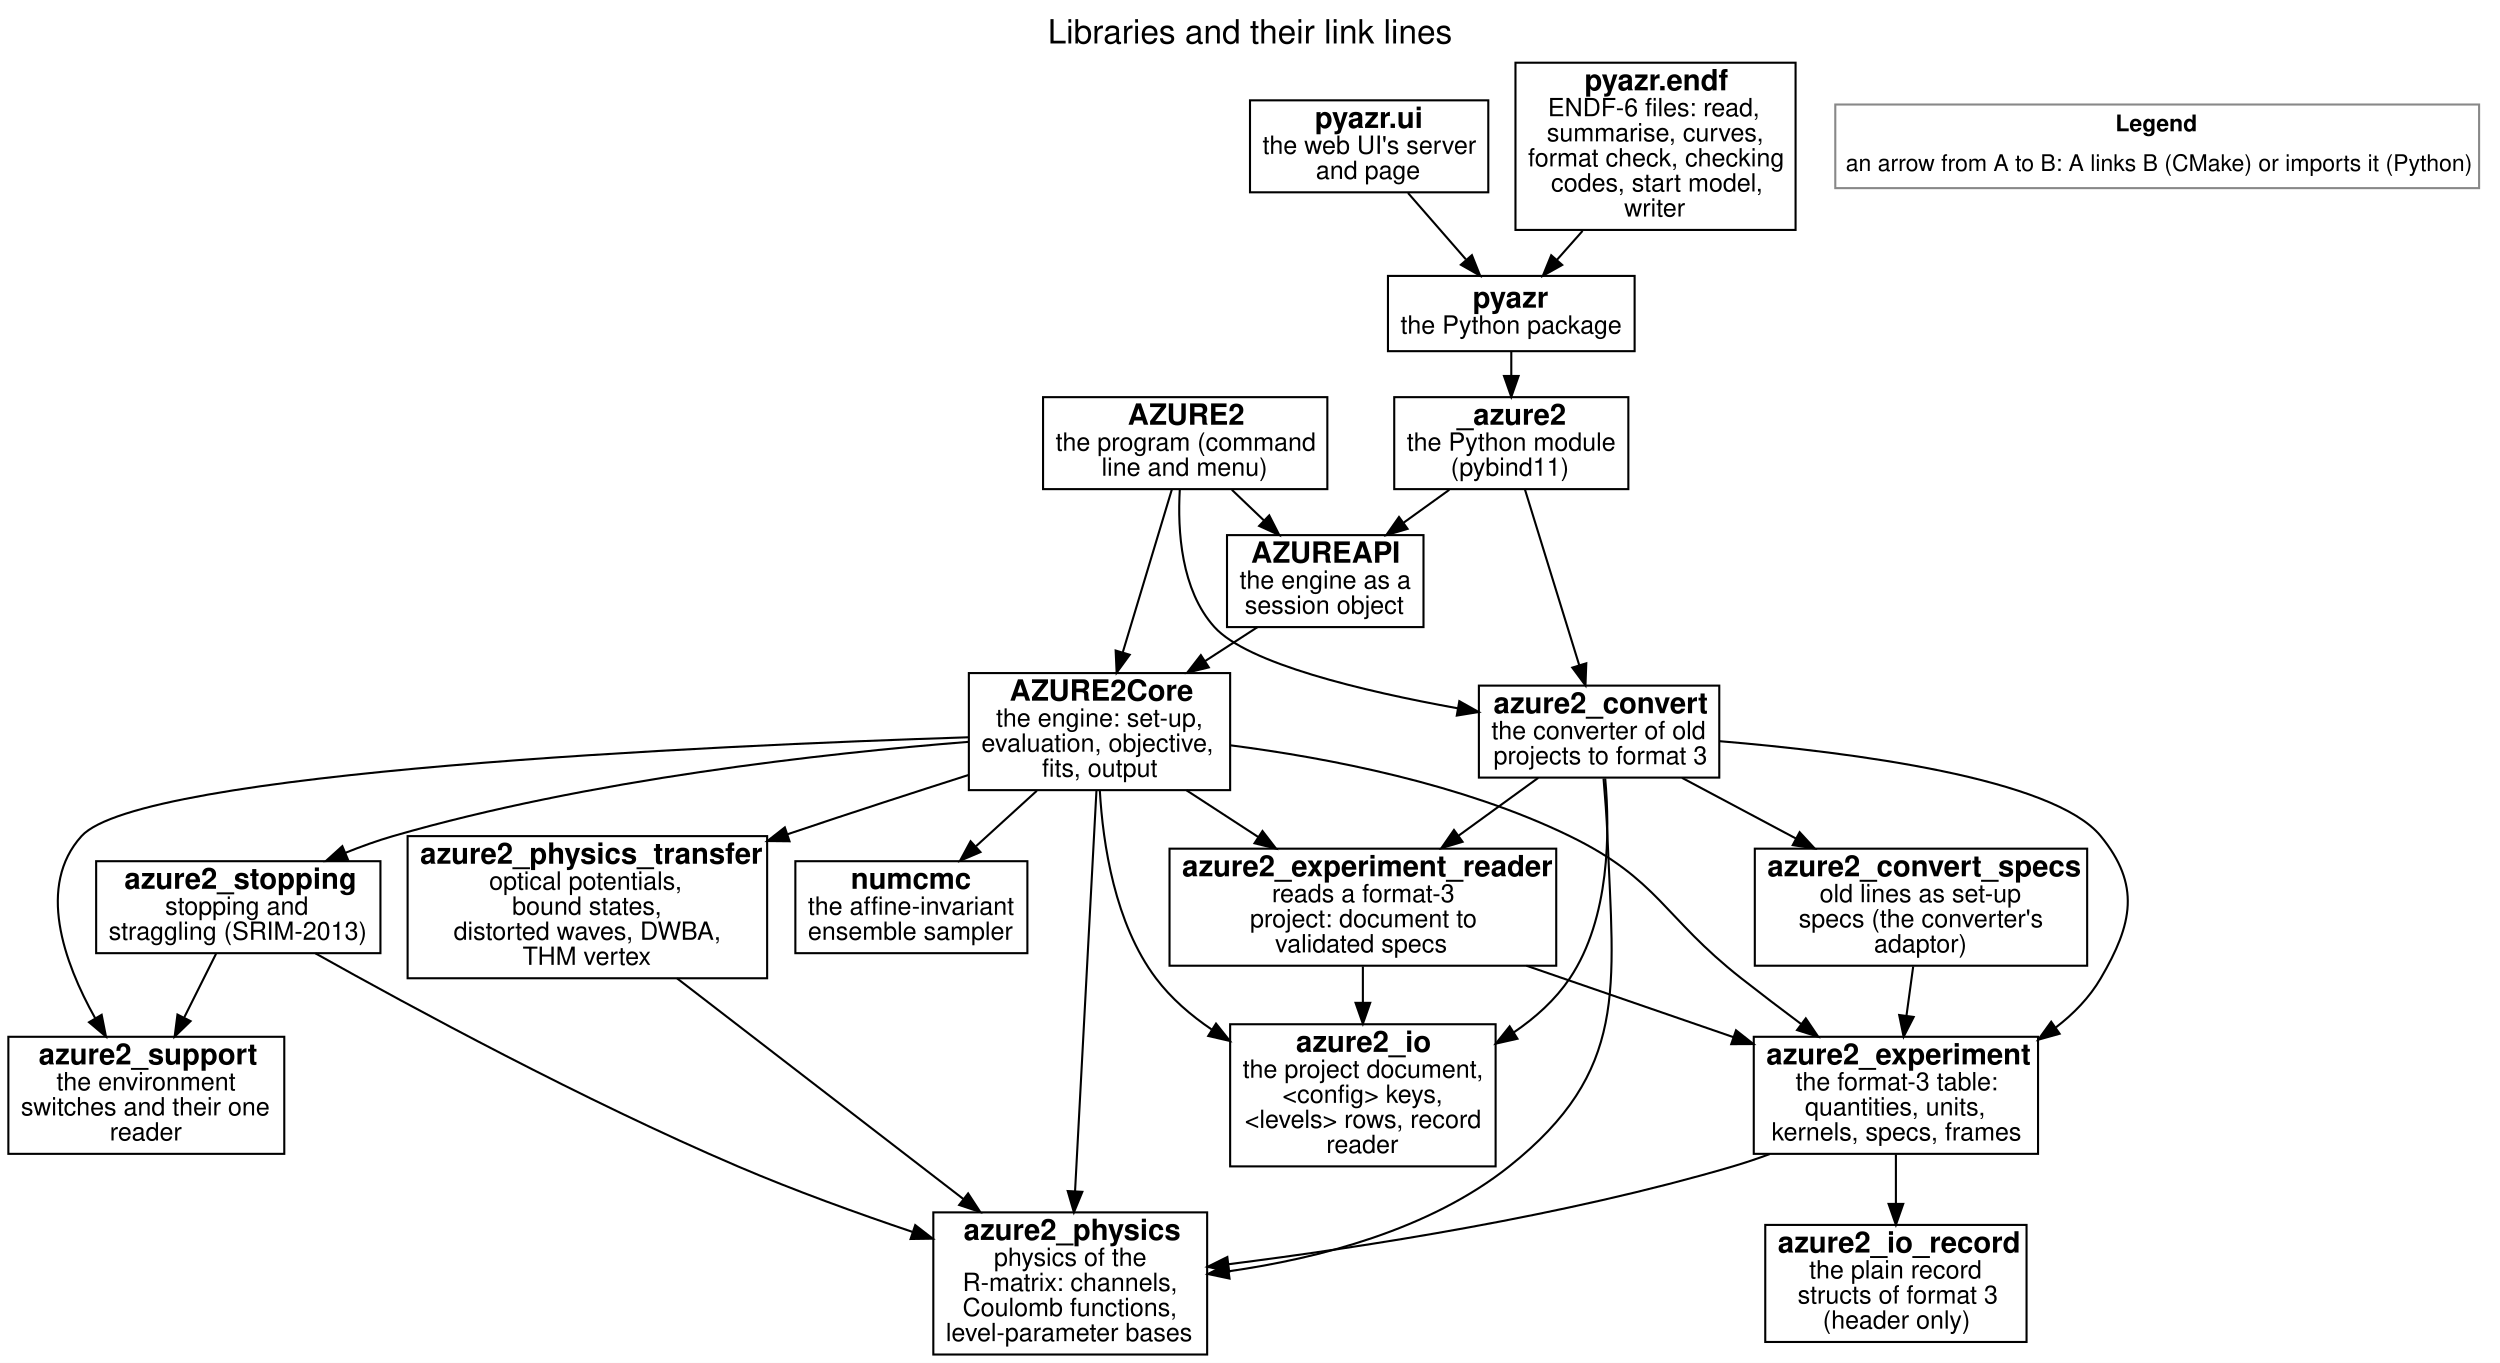
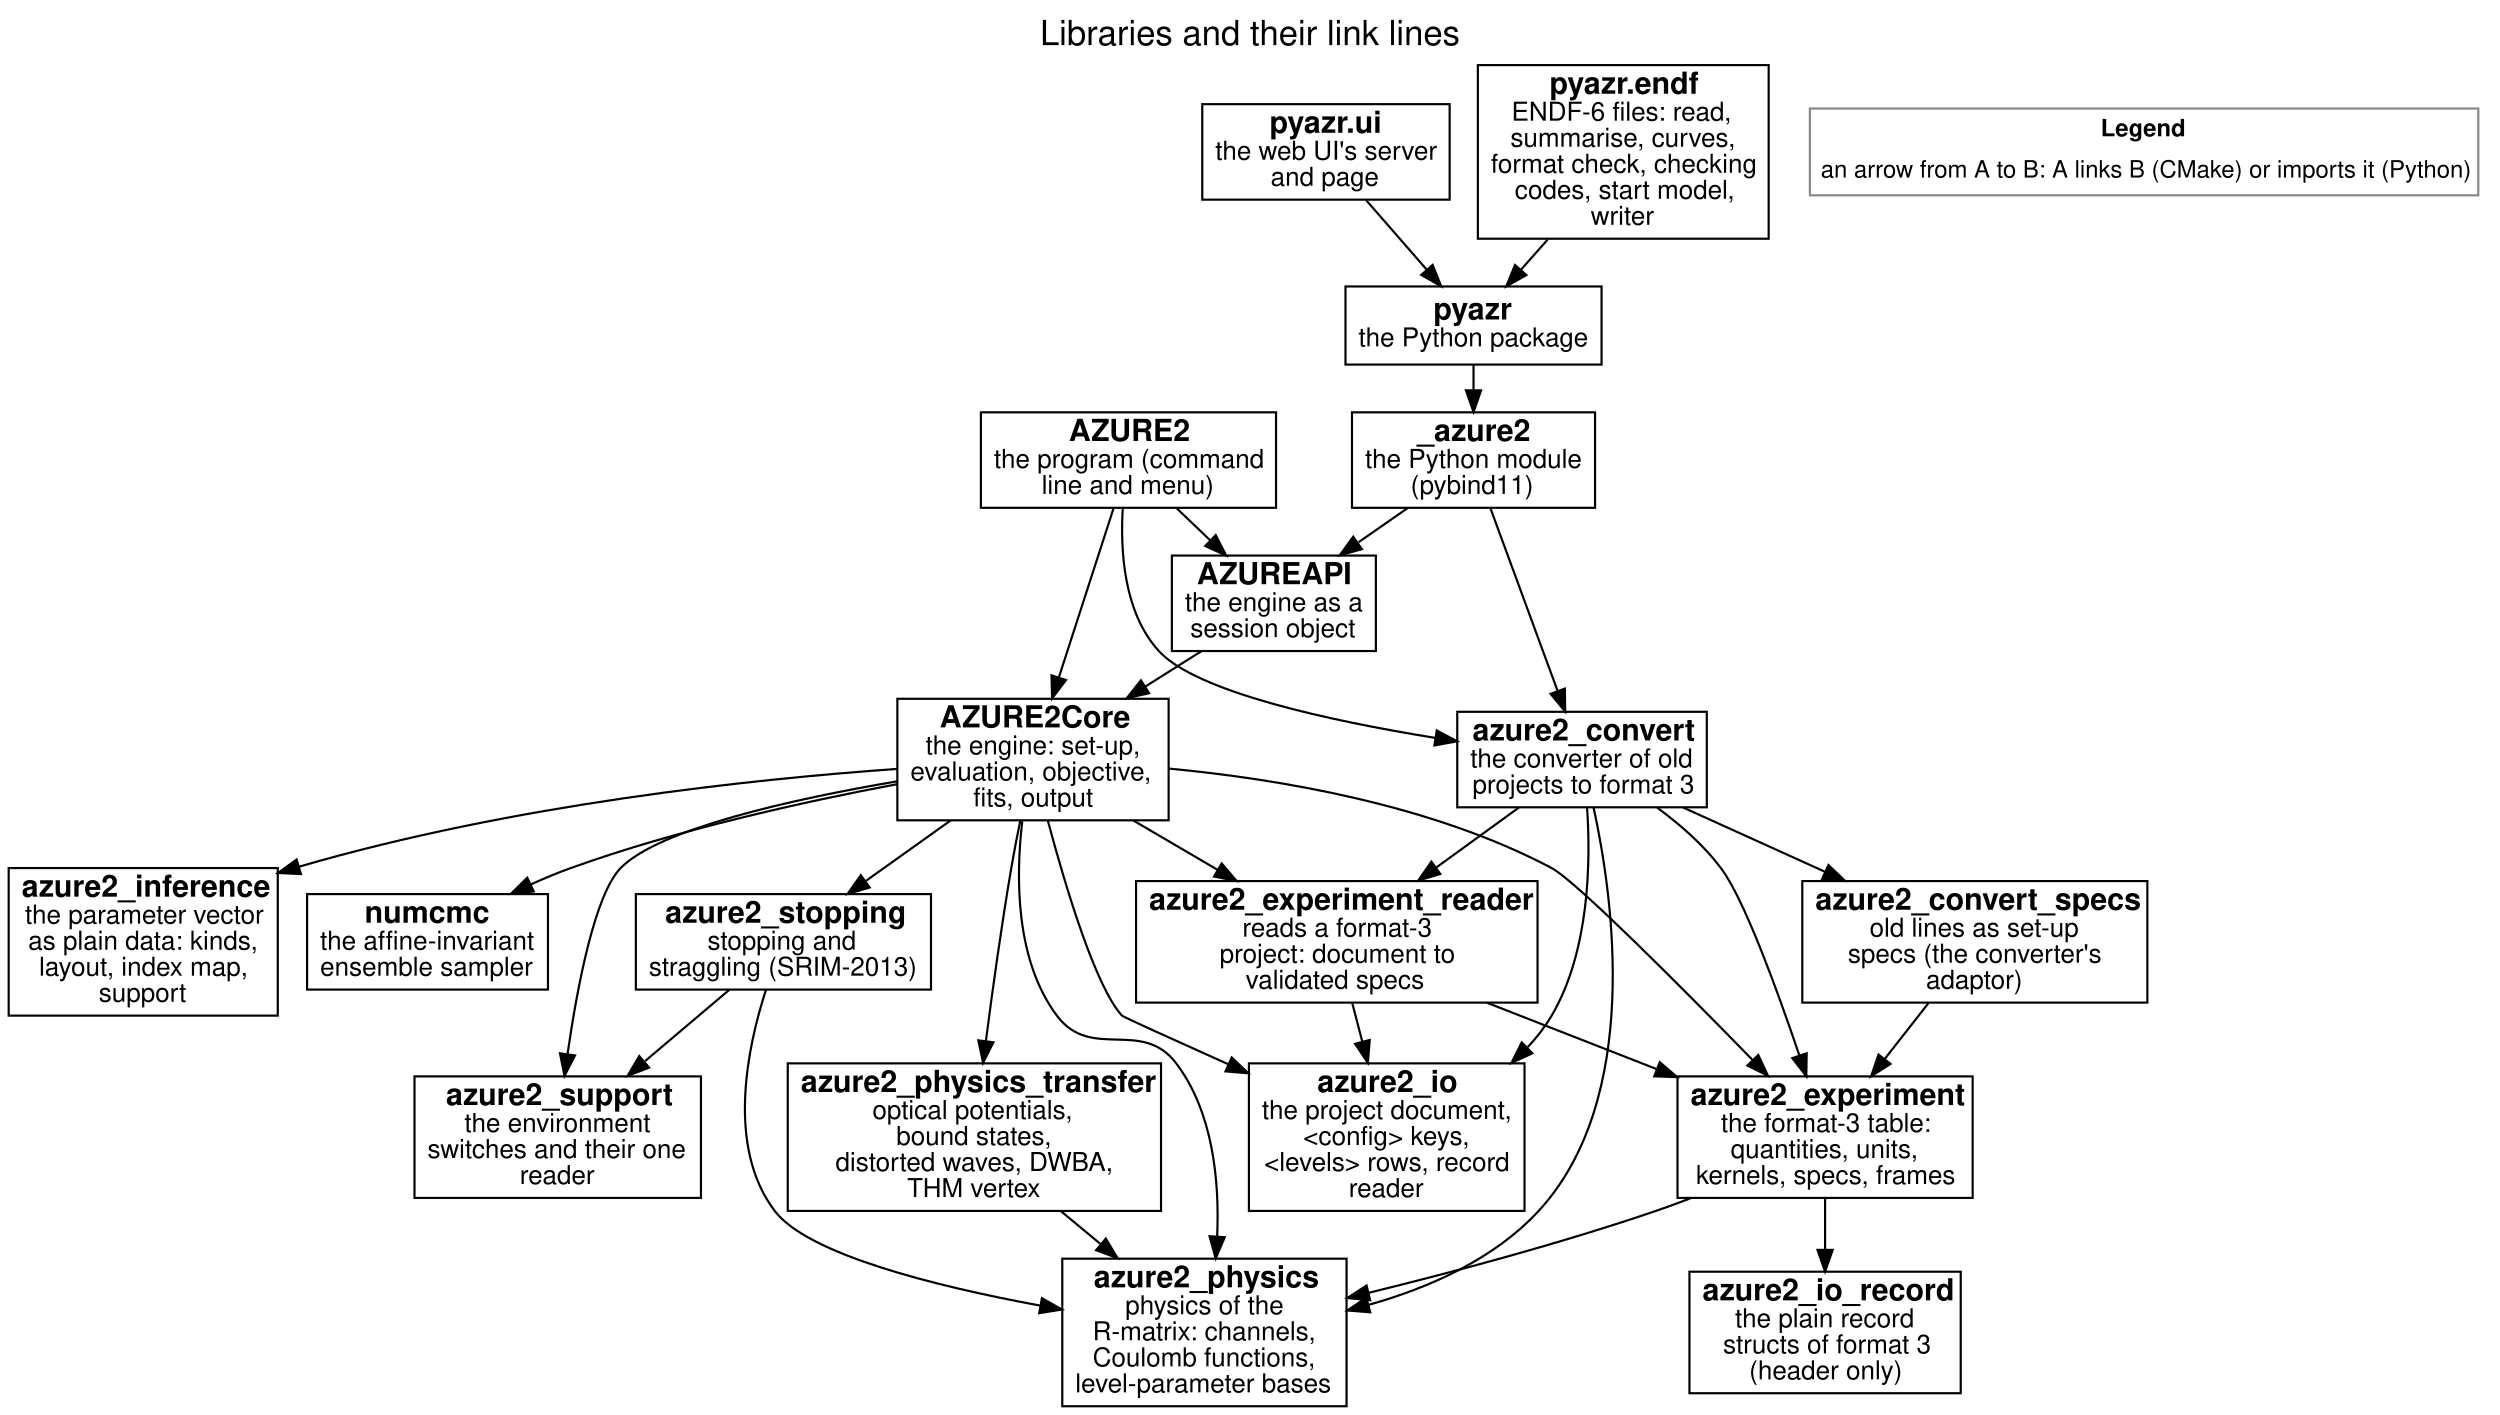
- <svg xmlns="http://www.w3.org/2000/svg" width="1196pt" height="652pt" viewBox="0.00 0.00 1196.00 652.00">
+ <svg xmlns="http://www.w3.org/2000/svg" width="1152pt" height="652pt" viewBox="0.00 0.00 1152.00 652.00">
  <g id="graph0" class="graph" transform="scale(1 1) rotate(0) translate(4 648)">
-     <polygon fill="white" stroke="transparent" points="-4,4 -4,-648 1192,-648 1192,4 -4,4" />
-     <text text-anchor="middle" x="594" y="-627.2" font-family="Helvetica" font-size="16.00">Libraries and their link lines</text>
+     <polygon fill="white" stroke="transparent" points="-4,4 -4,-648 1148,-648 1148,4 -4,4" />
+     <text text-anchor="middle" x="572" y="-627.2" font-family="Helvetica" font-size="16.00">Libraries and their link lines</text>
    <g id="node1" class="node">
-       <polygon fill="white" stroke="black" points="132,-152 0,-152 0,-96 132,-96 132,-152" />
-       <text text-anchor="start" x="14.5" y="-138.8" font-family="Helvetica" font-weight="bold" font-size="14.00">azure2_support</text>
-       <text text-anchor="start" x="23" y="-126.4" font-family="Helvetica" font-size="12.00">the environment</text>
-       <text text-anchor="start" x="6" y="-114.4" font-family="Helvetica" font-size="12.00">switches and their one</text>
-       <text text-anchor="start" x="48.5" y="-102.4" font-family="Helvetica" font-size="12.00">reader</text>
+       <polygon fill="white" stroke="black" points="319,-152 187,-152 187,-96 319,-96 319,-152" />
+       <text text-anchor="start" x="201.5" y="-138.8" font-family="Helvetica" font-weight="bold" font-size="14.00">azure2_support</text>
+       <text text-anchor="start" x="210" y="-126.4" font-family="Helvetica" font-size="12.00">the environment</text>
+       <text text-anchor="start" x="193" y="-114.4" font-family="Helvetica" font-size="12.00">switches and their one</text>
+       <text text-anchor="start" x="235.5" y="-102.4" font-family="Helvetica" font-size="12.00">reader</text>
    </g>
    <g id="node2" class="node">
-       <polygon fill="white" stroke="black" points="573.5,-68 442.5,-68 442.5,0 573.5,0 573.5,-68" />
-       <text text-anchor="start" x="457" y="-54.8" font-family="Helvetica" font-weight="bold" font-size="14.00">azure2_physics</text>
-       <text text-anchor="start" x="471.5" y="-42.4" font-family="Helvetica" font-size="12.00">physics of the</text>
-       <text text-anchor="start" x="456.5" y="-30.4" font-family="Helvetica" font-size="12.00">R-matrix: channels,</text>
-       <text text-anchor="start" x="456.5" y="-18.4" font-family="Helvetica" font-size="12.00">Coulomb functions,</text>
-       <text text-anchor="start" x="448.5" y="-6.4" font-family="Helvetica" font-size="12.00">level-parameter bases</text>
+       <polygon fill="white" stroke="black" points="616.5,-68 485.5,-68 485.5,0 616.5,0 616.5,-68" />
+       <text text-anchor="start" x="500" y="-54.8" font-family="Helvetica" font-weight="bold" font-size="14.00">azure2_physics</text>
+       <text text-anchor="start" x="514.5" y="-42.4" font-family="Helvetica" font-size="12.00">physics of the</text>
+       <text text-anchor="start" x="499.5" y="-30.4" font-family="Helvetica" font-size="12.00">R-matrix: channels,</text>
+       <text text-anchor="start" x="499.5" y="-18.4" font-family="Helvetica" font-size="12.00">Coulomb functions,</text>
+       <text text-anchor="start" x="491.5" y="-6.4" font-family="Helvetica" font-size="12.00">level-parameter bases</text>
    </g>
    <g id="node3" class="node">
-       <polygon fill="white" stroke="black" points="363,-248 191,-248 191,-180 363,-180 363,-248" />
-       <text text-anchor="start" x="197" y="-234.8" font-family="Helvetica" font-weight="bold" font-size="14.00">azure2_physics_transfer</text>
-       <text text-anchor="start" x="230" y="-222.4" font-family="Helvetica" font-size="12.00">optical potentials,</text>
-       <text text-anchor="start" x="241" y="-210.4" font-family="Helvetica" font-size="12.00">bound states,</text>
-       <text text-anchor="start" x="213" y="-198.4" font-family="Helvetica" font-size="12.00">distorted waves, DWBA,</text>
-       <text text-anchor="start" x="246" y="-186.4" font-family="Helvetica" font-size="12.00">THM vertex</text>
+       <polygon fill="white" stroke="black" points="531,-158 359,-158 359,-90 531,-90 531,-158" />
+       <text text-anchor="start" x="365" y="-144.8" font-family="Helvetica" font-weight="bold" font-size="14.00">azure2_physics_transfer</text>
+       <text text-anchor="start" x="398" y="-132.4" font-family="Helvetica" font-size="12.00">optical potentials,</text>
+       <text text-anchor="start" x="409" y="-120.4" font-family="Helvetica" font-size="12.00">bound states,</text>
+       <text text-anchor="start" x="381" y="-108.4" font-family="Helvetica" font-size="12.00">distorted waves, DWBA,</text>
+       <text text-anchor="start" x="414" y="-96.4" font-family="Helvetica" font-size="12.00">THM vertex</text>
    </g>
    <g id="edge1" class="edge">
-       <path fill="none" stroke="black" d="M319.91,-179.94C358.68,-150.06 415.82,-106.03 456.93,-74.35" />
-       <polygon fill="black" stroke="black" points="459.15,-77.06 464.93,-68.19 454.87,-71.52 459.15,-77.06" />
+       <path fill="none" stroke="black" d="M484.77,-89.98C490.8,-84.98 497.08,-79.77 503.26,-74.64" />
+       <polygon fill="black" stroke="black" points="505.55,-77.28 511.01,-68.2 501.08,-71.9 505.55,-77.28" />
    </g>
    <g id="node4" class="node">
-       <polygon fill="white" stroke="black" points="711.5,-158 584.5,-158 584.5,-90 711.5,-90 711.5,-158" />
-       <text text-anchor="start" x="616" y="-144.8" font-family="Helvetica" font-weight="bold" font-size="14.00">azure2_io</text>
-       <text text-anchor="start" x="590.5" y="-132.4" font-family="Helvetica" font-size="12.00">the project document,</text>
-       <text text-anchor="start" x="609.5" y="-120.4" font-family="Helvetica" font-size="12.00">&lt;config&gt; keys,</text>
-       <text text-anchor="start" x="591.5" y="-108.4" font-family="Helvetica" font-size="12.00">&lt;levels&gt; rows, record</text>
-       <text text-anchor="start" x="630.5" y="-96.4" font-family="Helvetica" font-size="12.00">reader</text>
+       <polygon fill="white" stroke="black" points="698.5,-158 571.5,-158 571.5,-90 698.5,-90 698.5,-158" />
+       <text text-anchor="start" x="603" y="-144.8" font-family="Helvetica" font-weight="bold" font-size="14.00">azure2_io</text>
+       <text text-anchor="start" x="577.5" y="-132.4" font-family="Helvetica" font-size="12.00">the project document,</text>
+       <text text-anchor="start" x="596.5" y="-120.4" font-family="Helvetica" font-size="12.00">&lt;config&gt; keys,</text>
+       <text text-anchor="start" x="578.5" y="-108.4" font-family="Helvetica" font-size="12.00">&lt;levels&gt; rows, record</text>
+       <text text-anchor="start" x="617.5" y="-96.4" font-family="Helvetica" font-size="12.00">reader</text>
    </g>
    <g id="node5" class="node">
-       <polygon fill="white" stroke="black" points="965.5,-62 840.5,-62 840.5,-6 965.5,-6 965.5,-62" />
-       <text text-anchor="start" x="846.5" y="-48.8" font-family="Helvetica" font-weight="bold" font-size="14.00">azure2_io_record</text>
-       <text text-anchor="start" x="861.5" y="-36.4" font-family="Helvetica" font-size="12.00">the plain record</text>
-       <text text-anchor="start" x="856" y="-24.4" font-family="Helvetica" font-size="12.00">structs of format 3</text>
-       <text text-anchor="start" x="868" y="-12.4" font-family="Helvetica" font-size="12.00">(header only)</text>
+       <polygon fill="white" stroke="black" points="899.5,-62 774.5,-62 774.5,-6 899.5,-6 899.5,-62" />
+       <text text-anchor="start" x="780.5" y="-48.8" font-family="Helvetica" font-weight="bold" font-size="14.00">azure2_io_record</text>
+       <text text-anchor="start" x="795.5" y="-36.4" font-family="Helvetica" font-size="12.00">the plain record</text>
+       <text text-anchor="start" x="790" y="-24.4" font-family="Helvetica" font-size="12.00">structs of format 3</text>
+       <text text-anchor="start" x="802" y="-12.4" font-family="Helvetica" font-size="12.00">(header only)</text>
    </g>
    <g id="node6" class="node">
-       <polygon fill="white" stroke="black" points="178,-236 42,-236 42,-192 178,-192 178,-236" />
-       <text text-anchor="start" x="55.5" y="-222.8" font-family="Helvetica" font-weight="bold" font-size="14.00">azure2_stopping</text>
-       <text text-anchor="start" x="75" y="-210.4" font-family="Helvetica" font-size="12.00">stopping and</text>
-       <text text-anchor="start" x="48" y="-198.4" font-family="Helvetica" font-size="12.00">straggling (SRIM-2013)</text>
+       <polygon fill="white" stroke="black" points="425,-236 289,-236 289,-192 425,-192 425,-236" />
+       <text text-anchor="start" x="302.5" y="-222.8" font-family="Helvetica" font-weight="bold" font-size="14.00">azure2_stopping</text>
+       <text text-anchor="start" x="322" y="-210.4" font-family="Helvetica" font-size="12.00">stopping and</text>
+       <text text-anchor="start" x="295" y="-198.4" font-family="Helvetica" font-size="12.00">straggling (SRIM-2013)</text>
    </g>
    <g id="edge3" class="edge">
-       <path fill="none" stroke="black" d="M99.35,-191.7C94.79,-182.58 89.34,-171.68 84.18,-161.36" />
-       <polygon fill="black" stroke="black" points="87.16,-159.49 79.55,-152.11 80.9,-162.62 87.16,-159.49" />
+       <path fill="none" stroke="black" d="M332.09,-191.92C320.44,-182.07 306.29,-170.09 293.18,-159" />
+       <polygon fill="black" stroke="black" points="295.09,-156.03 285.19,-152.24 290.57,-161.37 295.09,-156.03" />
    </g>
    <g id="edge2" class="edge">
-       <path fill="none" stroke="black" d="M146.88,-191.93C193.16,-165.98 275.42,-121.47 349,-90 375.79,-78.54 405.84,-67.66 432.55,-58.65" />
-       <polygon fill="black" stroke="black" points="433.85,-61.91 442.22,-55.42 431.63,-55.27 433.85,-61.91" />
+       <path fill="none" stroke="black" d="M348.96,-191.88C340.32,-165.25 330.63,-119.43 353,-90 368.12,-70.1 425.99,-55.51 475.29,-46.38" />
+       <polygon fill="black" stroke="black" points="476.12,-49.79 485.34,-44.57 474.88,-42.9 476.12,-49.79" />
    </g>
    <g id="node7" class="node">
-       <polygon fill="white" stroke="black" points="971,-152 835,-152 835,-96 971,-96 971,-152" />
-       <text text-anchor="start" x="841" y="-138.8" font-family="Helvetica" font-weight="bold" font-size="14.00">azure2_experiment</text>
-       <text text-anchor="start" x="855" y="-126.4" font-family="Helvetica" font-size="12.00">the format-3 table:</text>
-       <text text-anchor="start" x="859.5" y="-114.4" font-family="Helvetica" font-size="12.00">quantities, units,</text>
-       <text text-anchor="start" x="843.5" y="-102.4" font-family="Helvetica" font-size="12.00">kernels, specs, frames</text>
+       <polygon fill="white" stroke="black" points="905,-152 769,-152 769,-96 905,-96 905,-152" />
+       <text text-anchor="start" x="775" y="-138.8" font-family="Helvetica" font-weight="bold" font-size="14.00">azure2_experiment</text>
+       <text text-anchor="start" x="789" y="-126.4" font-family="Helvetica" font-size="12.00">the format-3 table:</text>
+       <text text-anchor="start" x="793.5" y="-114.4" font-family="Helvetica" font-size="12.00">quantities, units,</text>
+       <text text-anchor="start" x="777.5" y="-102.4" font-family="Helvetica" font-size="12.00">kernels, specs, frames</text>
    </g>
    <g id="edge4" class="edge">
-       <path fill="none" stroke="black" d="M842.6,-95.87C836.72,-93.7 830.78,-91.7 825,-90 744.25,-66.25 648.73,-51.41 583.8,-43.21" />
-       <polygon fill="black" stroke="black" points="584.01,-39.71 573.65,-41.95 583.15,-46.65 584.01,-39.71" />
+       <path fill="none" stroke="black" d="M775.15,-95.9C769.72,-93.81 764.29,-91.81 759,-90 715.83,-75.24 666.5,-62.05 626.72,-52.28" />
+       <polygon fill="black" stroke="black" points="627.36,-48.84 616.82,-49.87 625.71,-55.64 627.36,-48.84" />
    </g>
    <g id="edge5" class="edge">
-       <path fill="none" stroke="black" d="M903,-95.64C903,-88.2 903,-80.02 903,-72.14" />
-       <polygon fill="black" stroke="black" points="906.5,-72.04 903,-62.04 899.5,-72.04 906.5,-72.04" />
+       <path fill="none" stroke="black" d="M837,-95.64C837,-88.2 837,-80.02 837,-72.14" />
+       <polygon fill="black" stroke="black" points="840.5,-72.04 837,-62.04 833.5,-72.04 840.5,-72.04" />
    </g>
    <g id="node8" class="node">
-       <polygon fill="white" stroke="black" points="740.5,-242 555.5,-242 555.5,-186 740.5,-186 740.5,-242" />
-       <text text-anchor="start" x="561.5" y="-228.8" font-family="Helvetica" font-weight="bold" font-size="14.00">azure2_experiment_reader</text>
-       <text text-anchor="start" x="604.5" y="-216.4" font-family="Helvetica" font-size="12.00">reads a format-3</text>
-       <text text-anchor="start" x="594" y="-204.4" font-family="Helvetica" font-size="12.00">project: document to</text>
-       <text text-anchor="start" x="606" y="-192.4" font-family="Helvetica" font-size="12.00">validated specs</text>
+       <polygon fill="white" stroke="black" points="704.5,-242 519.5,-242 519.5,-186 704.5,-186 704.5,-242" />
+       <text text-anchor="start" x="525.5" y="-228.8" font-family="Helvetica" font-weight="bold" font-size="14.00">azure2_experiment_reader</text>
+       <text text-anchor="start" x="568.5" y="-216.4" font-family="Helvetica" font-size="12.00">reads a format-3</text>
+       <text text-anchor="start" x="558" y="-204.4" font-family="Helvetica" font-size="12.00">project: document to</text>
+       <text text-anchor="start" x="570" y="-192.4" font-family="Helvetica" font-size="12.00">validated specs</text>
    </g>
    <g id="edge7" class="edge">
-       <path fill="none" stroke="black" d="M648,-185.64C648,-180.21 648,-174.4 648,-168.59" />
-       <polygon fill="black" stroke="black" points="651.5,-168.23 648,-158.23 644.5,-168.23 651.5,-168.23" />
+       <path fill="none" stroke="black" d="M619.15,-185.64C620.6,-180.08 622.17,-174.1 623.72,-168.15" />
+       <polygon fill="black" stroke="black" points="627.17,-168.79 626.32,-158.23 620.4,-167.02 627.17,-168.79" />
    </g>
    <g id="edge6" class="edge">
-       <path fill="none" stroke="black" d="M726.24,-186C757.69,-175.15 793.85,-162.67 825.25,-151.83" />
-       <polygon fill="black" stroke="black" points="826.52,-155.1 834.83,-148.53 824.23,-148.48 826.52,-155.1" />
+       <path fill="none" stroke="black" d="M681.04,-186C705.78,-176.32 733.83,-165.35 759.26,-155.4" />
+       <polygon fill="black" stroke="black" points="760.83,-158.55 768.87,-151.65 758.28,-152.03 760.83,-158.55" />
    </g>
    <g id="node9" class="node">
-       <polygon fill="white" stroke="black" points="994.5,-242 835.5,-242 835.5,-186 994.5,-186 994.5,-242" />
-       <text text-anchor="start" x="841.5" y="-228.8" font-family="Helvetica" font-weight="bold" font-size="14.00">azure2_convert_specs</text>
-       <text text-anchor="start" x="866.5" y="-216.4" font-family="Helvetica" font-size="12.00">old lines as set-up</text>
-       <text text-anchor="start" x="856.5" y="-204.4" font-family="Helvetica" font-size="12.00">specs (the converter's</text>
-       <text text-anchor="start" x="892.5" y="-192.4" font-family="Helvetica" font-size="12.00">adaptor)</text>
+       <polygon fill="white" stroke="black" points="124,-248 0,-248 0,-180 124,-180 124,-248" />
+       <text text-anchor="start" x="6" y="-234.8" font-family="Helvetica" font-weight="bold" font-size="14.00">azure2_inference</text>
+       <text text-anchor="start" x="7.5" y="-222.4" font-family="Helvetica" font-size="12.00">the parameter vector</text>
+       <text text-anchor="start" x="9" y="-210.4" font-family="Helvetica" font-size="12.00">as plain data: kinds,</text>
+       <text text-anchor="start" x="14" y="-198.4" font-family="Helvetica" font-size="12.00">layout, index map,</text>
+       <text text-anchor="start" x="41.5" y="-186.4" font-family="Helvetica" font-size="12.00">support</text>
+     </g>
+     <g id="node10" class="node">
+       <polygon fill="white" stroke="black" points="985.5,-242 826.5,-242 826.5,-186 985.5,-186 985.5,-242" />
+       <text text-anchor="start" x="832.5" y="-228.8" font-family="Helvetica" font-weight="bold" font-size="14.00">azure2_convert_specs</text>
+       <text text-anchor="start" x="857.5" y="-216.4" font-family="Helvetica" font-size="12.00">old lines as set-up</text>
+       <text text-anchor="start" x="847.5" y="-204.4" font-family="Helvetica" font-size="12.00">specs (the converter's</text>
+       <text text-anchor="start" x="883.5" y="-192.4" font-family="Helvetica" font-size="12.00">adaptor)</text>
    </g>
    <g id="edge8" class="edge">
-       <path fill="none" stroke="black" d="M911.27,-185.64C910.25,-178.2 909.14,-170.02 908.06,-162.14" />
-       <polygon fill="black" stroke="black" points="911.51,-161.48 906.69,-152.04 904.57,-162.42 911.51,-161.48" />
-     </g>
-     <g id="node10" class="node">
-       <polygon fill="white" stroke="black" points="818.5,-320 703.5,-320 703.5,-276 818.5,-276 818.5,-320" />
-       <text text-anchor="start" x="710.5" y="-306.8" font-family="Helvetica" font-weight="bold" font-size="14.00">azure2_convert</text>
-       <text text-anchor="start" x="709.5" y="-294.4" font-family="Helvetica" font-size="12.00">the converter of old</text>
-       <text text-anchor="start" x="710.5" y="-282.4" font-family="Helvetica" font-size="12.00">projects to format 3</text>
+       <path fill="none" stroke="black" d="M884.55,-185.64C878.19,-177.53 871.14,-168.54 864.46,-160.02" />
+       <polygon fill="black" stroke="black" points="867.13,-157.75 858.2,-152.04 861.62,-162.07 867.13,-157.75" />
+     </g>
+     <g id="node11" class="node">
+       <polygon fill="white" stroke="black" points="782.5,-320 667.5,-320 667.5,-276 782.5,-276 782.5,-320" />
+       <text text-anchor="start" x="674.5" y="-306.8" font-family="Helvetica" font-weight="bold" font-size="14.00">azure2_convert</text>
+       <text text-anchor="start" x="673.5" y="-294.4" font-family="Helvetica" font-size="12.00">the converter of old</text>
+       <text text-anchor="start" x="674.5" y="-282.4" font-family="Helvetica" font-size="12.00">projects to format 3</text>
    </g>
    <g id="edge12" class="edge">
-       <path fill="none" stroke="black" d="M763.13,-275.56C763.88,-266.99 764.63,-257.04 765,-248 767.98,-174.8 775.3,-135.66 718,-90 679.99,-59.71 626.99,-45.98 583.74,-39.81" />
-       <polygon fill="black" stroke="black" points="584.2,-36.34 573.83,-38.51 583.28,-43.28 584.2,-36.34" />
+       <path fill="none" stroke="black" d="M730.33,-275.84C739.4,-234.31 752.57,-141.66 705,-90 684.62,-67.86 654.71,-54.63 626.66,-46.72" />
+       <polygon fill="black" stroke="black" points="627.4,-43.29 616.83,-44.14 625.62,-50.06 627.4,-43.29" />
    </g>
    <g id="edge9" class="edge">
-       <path fill="none" stroke="black" d="M763.93,-275.59C766.2,-250.5 766.28,-208.7 747,-180 740.08,-169.7 730.55,-161.13 720.13,-154.07" />
-       <polygon fill="black" stroke="black" points="721.94,-151.07 711.6,-148.73 718.22,-157 721.94,-151.07" />
+       <path fill="none" stroke="black" d="M727.32,-275.97C729.02,-251.24 728.53,-209.8 711,-180 707.93,-174.78 704.15,-169.92 699.93,-165.42" />
+       <polygon fill="black" stroke="black" points="702.09,-162.64 692.47,-158.2 697.22,-167.67 702.09,-162.64" />
    </g>
    <g id="edge10" class="edge">
-       <path fill="none" stroke="black" d="M818.57,-293.42C882.11,-288.13 978.41,-275.67 1001,-248 1020.11,-224.59 1016.27,-206.08 1001,-180 995.62,-170.81 988.08,-163.04 979.55,-156.51" />
-       <polygon fill="black" stroke="black" points="981.31,-153.46 971.1,-150.61 977.3,-159.2 981.31,-153.46" />
+       <path fill="none" stroke="black" d="M759.62,-275.84C770.14,-268.11 781.01,-258.63 789,-248 799.57,-233.95 814.7,-192.57 825.14,-161.66" />
+       <polygon fill="black" stroke="black" points="828.51,-162.64 828.35,-152.04 821.87,-160.42 828.51,-162.64" />
    </g>
    <g id="edge11" class="edge">
-       <path fill="none" stroke="black" d="M731.9,-275.88C720.31,-267.47 706.7,-257.59 693.85,-248.27" />
-       <polygon fill="black" stroke="black" points="695.69,-245.28 685.54,-242.24 691.58,-250.95 695.69,-245.28" />
+       <path fill="none" stroke="black" d="M695.9,-275.88C684.31,-267.47 670.7,-257.59 657.85,-248.27" />
+       <polygon fill="black" stroke="black" points="659.69,-245.28 649.54,-242.24 655.58,-250.95 659.69,-245.28" />
    </g>
    <g id="edge13" class="edge">
-       <path fill="none" stroke="black" d="M800.66,-275.88C817.28,-267.03 836.96,-256.55 855.27,-246.81" />
-       <polygon fill="black" stroke="black" points="856.94,-249.88 864.13,-242.09 853.65,-243.7 856.94,-249.88" />
-     </g>
-     <g id="node11" class="node">
-       <polygon fill="white" stroke="black" points="487.5,-236 376.5,-236 376.5,-192 487.5,-192 487.5,-236" />
-       <text text-anchor="start" x="403" y="-222.8" font-family="Helvetica" font-weight="bold" font-size="14.00">numcmc</text>
-       <text text-anchor="start" x="382.5" y="-210.4" font-family="Helvetica" font-size="12.00">the affine-invariant</text>
-       <text text-anchor="start" x="382.5" y="-198.4" font-family="Helvetica" font-size="12.00">ensemble sampler</text>
+       <path fill="none" stroke="black" d="M771.61,-275.88C791.5,-266.87 815.12,-256.17 836.97,-246.27" />
+       <polygon fill="black" stroke="black" points="838.54,-249.4 846.21,-242.09 835.65,-243.03 838.54,-249.4" />
    </g>
    <g id="node12" class="node">
-       <polygon fill="white" stroke="black" points="584.5,-326 459.5,-326 459.5,-270 584.5,-270 584.5,-326" />
-       <text text-anchor="start" x="479" y="-312.8" font-family="Helvetica" font-weight="bold" font-size="14.00">AZURE2Core</text>
-       <text text-anchor="start" x="472.5" y="-300.4" font-family="Helvetica" font-size="12.00">the engine: set-up,</text>
-       <text text-anchor="start" x="465.5" y="-288.4" font-family="Helvetica" font-size="12.00">evaluation, objective,</text>
-       <text text-anchor="start" x="494.5" y="-276.4" font-family="Helvetica" font-size="12.00">fits, output</text>
+       <polygon fill="white" stroke="black" points="248.5,-236 137.5,-236 137.5,-192 248.5,-192 248.5,-236" />
+       <text text-anchor="start" x="164" y="-222.8" font-family="Helvetica" font-weight="bold" font-size="14.00">numcmc</text>
+       <text text-anchor="start" x="143.5" y="-210.4" font-family="Helvetica" font-size="12.00">the affine-invariant</text>
+       <text text-anchor="start" x="143.5" y="-198.4" font-family="Helvetica" font-size="12.00">ensemble sampler</text>
+     </g>
+     <g id="node13" class="node">
+       <polygon fill="white" stroke="black" points="534.5,-326 409.5,-326 409.5,-270 534.5,-270 534.5,-326" />
+       <text text-anchor="start" x="429" y="-312.8" font-family="Helvetica" font-weight="bold" font-size="14.00">AZURE2Core</text>
+       <text text-anchor="start" x="422.5" y="-300.4" font-family="Helvetica" font-size="12.00">the engine: set-up,</text>
+       <text text-anchor="start" x="415.5" y="-288.4" font-family="Helvetica" font-size="12.00">evaluation, objective,</text>
+       <text text-anchor="start" x="444.5" y="-276.4" font-family="Helvetica" font-size="12.00">fits, output</text>
    </g>
    <g id="edge14" class="edge">
-       <path fill="none" stroke="black" d="M459.37,-295.29C334.25,-291.23 62.97,-278.92 35,-248 13.57,-224.3 26.39,-187.95 41.52,-160.91" />
-       <polygon fill="black" stroke="black" points="44.63,-162.52 46.69,-152.12 38.6,-158.96 44.63,-162.52" />
+       <path fill="none" stroke="black" d="M409.48,-287.98C361.21,-279.76 299.76,-266.13 282,-248 270.21,-235.96 262.12,-194.07 257.55,-162.5" />
+       <polygon fill="black" stroke="black" points="260.96,-161.67 256.13,-152.24 254.03,-162.63 260.96,-161.67" />
    </g>
    <g id="edge15" class="edge">
-       <path fill="none" stroke="black" d="M520.55,-269.95C518.13,-224.5 513.21,-132.47 510.3,-78.06" />
-       <polygon fill="black" stroke="black" points="513.79,-77.83 509.76,-68.03 506.8,-78.2 513.79,-77.83" />
+       <path fill="none" stroke="black" d="M467.06,-269.55C464.03,-243.85 463.82,-205.65 483,-180 498.77,-158.91 522.11,-178.99 538,-158 554.97,-135.58 557.98,-103.91 556.87,-78.32" />
+       <polygon fill="black" stroke="black" points="560.35,-77.88 556.2,-68.13 553.36,-78.34 560.35,-77.88" />
    </g>
    <g id="edge16" class="edge">
-       <path fill="none" stroke="black" d="M459.37,-277.26C434.36,-269.27 405.1,-259.8 372.77,-248.92" />
-       <polygon fill="black" stroke="black" points="373.7,-245.54 363.11,-245.65 371.46,-252.17 373.7,-245.54" />
+       <path fill="none" stroke="black" d="M466.14,-269.84C464.69,-262.75 463.21,-255.1 462,-248 457.49,-221.62 453.36,-191.91 450.3,-168.29" />
+       <polygon fill="black" stroke="black" points="453.75,-167.71 449.01,-158.24 446.81,-168.6 453.75,-167.71" />
    </g>
    <g id="edge18" class="edge">
-       <path fill="none" stroke="black" d="M522.16,-269.77C523.62,-244.23 529.32,-206.15 549,-180 556.21,-170.43 565.59,-162.3 575.71,-155.46" />
-       <polygon fill="black" stroke="black" points="577.75,-158.31 584.35,-150.02 574.02,-152.39 577.75,-158.31" />
+       <path fill="none" stroke="black" d="M478.87,-269.75C486.94,-239.55 500.78,-193.33 513,-180 513.54,-179.41 536.34,-169.09 562.08,-157.54" />
+       <polygon fill="black" stroke="black" points="563.58,-160.7 571.27,-153.42 560.71,-154.31 563.58,-160.7" />
    </g>
    <g id="edge17" class="edge">
-       <path fill="none" stroke="black" d="M459.24,-293.09C390.54,-287.62 277.69,-275.12 184,-248 176.49,-245.83 168.76,-243.04 161.25,-240.02" />
-       <polygon fill="black" stroke="black" points="162.47,-236.73 151.9,-236.08 159.76,-243.19 162.47,-236.73" />
+       <path fill="none" stroke="black" d="M434.03,-269.92C421.48,-260.98 407.53,-251.03 394.98,-242.08" />
+       <polygon fill="black" stroke="black" points="396.73,-239.03 386.56,-236.08 392.67,-244.73 396.73,-239.03" />
    </g>
    <g id="edge19" class="edge">
-       <path fill="none" stroke="black" d="M584.78,-291.42C631.42,-285.4 695.61,-273.04 747,-248 789.56,-227.26 791.77,-209.24 829,-180 838.15,-172.81 848.07,-165.27 857.59,-158.16" />
-       <polygon fill="black" stroke="black" points="859.89,-160.81 865.82,-152.03 855.71,-155.2 859.89,-160.81" />
+       <path fill="none" stroke="black" d="M534.66,-293.83C584.88,-289.09 655.81,-277.28 711,-248 721.98,-242.17 769.9,-194.07 803.36,-159.79" />
+       <polygon fill="black" stroke="black" points="806.22,-161.87 810.69,-152.27 801.2,-156.99 806.22,-161.87" />
    </g>
    <g id="edge20" class="edge">
-       <path fill="none" stroke="black" d="M563.61,-269.92C574.57,-262.79 586.52,-255.01 597.89,-247.61" />
-       <polygon fill="black" stroke="black" points="599.97,-250.44 606.44,-242.05 596.15,-244.57 599.97,-250.44" />
+       <path fill="none" stroke="black" d="M518.23,-269.92C530.65,-262.65 544.21,-254.7 557.06,-247.18" />
+       <polygon fill="black" stroke="black" points="558.96,-250.12 565.82,-242.05 555.42,-244.08 558.96,-250.12" />
    </g>
    <g id="edge21" class="edge">
-       <path fill="none" stroke="black" d="M492.03,-269.7C482.68,-261.18 472.36,-251.77 462.94,-243.19" />
-       <polygon fill="black" stroke="black" points="465.04,-240.37 455.29,-236.22 460.33,-245.54 465.04,-240.37" />
-     </g>
-     <g id="node13" class="node">
-       <polygon fill="white" stroke="black" points="677,-392 583,-392 583,-348 677,-348 677,-392" />
-       <text text-anchor="start" x="594.5" y="-378.8" font-family="Helvetica" font-weight="bold" font-size="14.00">AZUREAPI</text>
-       <text text-anchor="start" x="589" y="-366.4" font-family="Helvetica" font-size="12.00">the engine as a</text>
-       <text text-anchor="start" x="591.5" y="-354.4" font-family="Helvetica" font-size="12.00">session object</text>
+       <path fill="none" stroke="black" d="M409.48,-293.7C342.38,-288.91 232.92,-277.45 133.94,-248.67" />
+       <polygon fill="black" stroke="black" points="134.68,-245.23 124.09,-245.74 132.68,-251.94 134.68,-245.23" />
    </g>
    <g id="edge22" class="edge">
-       <path fill="none" stroke="black" d="M597.6,-348C589.67,-342.86 581.01,-337.25 572.46,-331.71" />
-       <polygon fill="black" stroke="black" points="574.29,-328.72 563.99,-326.22 570.48,-334.59 574.29,-328.72" />
+       <path fill="none" stroke="black" d="M409.37,-286.65C366.33,-278.56 308.28,-265.7 259,-248 252.99,-245.84 246.81,-243.27 240.77,-240.53" />
+       <polygon fill="black" stroke="black" points="241.95,-237.22 231.41,-236.12 238.97,-243.55 241.95,-237.22" />
    </g>
    <g id="node14" class="node">
-       <polygon fill="white" stroke="black" points="631,-458 495,-458 495,-414 631,-414 631,-458" />
-       <text text-anchor="start" x="535.5" y="-444.8" font-family="Helvetica" font-weight="bold" font-size="14.00">AZURE2</text>
-       <text text-anchor="start" x="501" y="-432.4" font-family="Helvetica" font-size="12.00">the program (command</text>
-       <text text-anchor="start" x="523" y="-420.4" font-family="Helvetica" font-size="12.00">line and menu)</text>
+       <polygon fill="white" stroke="black" points="630,-392 536,-392 536,-348 630,-348 630,-392" />
+       <text text-anchor="start" x="547.5" y="-378.8" font-family="Helvetica" font-weight="bold" font-size="14.00">AZUREAPI</text>
+       <text text-anchor="start" x="542" y="-366.4" font-family="Helvetica" font-size="12.00">the engine as a</text>
+       <text text-anchor="start" x="544.5" y="-354.4" font-family="Helvetica" font-size="12.00">session object</text>
+     </g>
+     <g id="edge23" class="edge">
+       <path fill="none" stroke="black" d="M549.7,-348C541.55,-342.86 532.65,-337.25 523.87,-331.71" />
+       <polygon fill="black" stroke="black" points="525.48,-328.59 515.16,-326.22 521.75,-334.51 525.48,-328.59" />
+     </g>
+     <g id="node15" class="node">
+       <polygon fill="white" stroke="black" points="584,-458 448,-458 448,-414 584,-414 584,-458" />
+       <text text-anchor="start" x="488.5" y="-444.8" font-family="Helvetica" font-weight="bold" font-size="14.00">AZURE2</text>
+       <text text-anchor="start" x="454" y="-432.4" font-family="Helvetica" font-size="12.00">the program (command</text>
+       <text text-anchor="start" x="476" y="-420.4" font-family="Helvetica" font-size="12.00">line and menu)</text>
+     </g>
+     <g id="edge26" class="edge">
+       <path fill="none" stroke="black" d="M513.38,-413.97C512.18,-394.41 513.77,-365.7 530,-348 547.21,-329.23 608.18,-315.93 657.41,-307.97" />
+       <polygon fill="black" stroke="black" points="658.07,-311.41 667.41,-306.4 656.98,-304.5 658.07,-311.41" />
    </g>
    <g id="edge25" class="edge">
-       <path fill="none" stroke="black" d="M560.41,-413.65C559.3,-394.14 561,-365.7 577,-348 592.75,-330.58 647.69,-317.4 693.47,-309.13" />
-       <polygon fill="black" stroke="black" points="694.14,-312.56 703.38,-307.38 692.93,-305.67 694.14,-312.56" />
+       <path fill="none" stroke="black" d="M509.12,-413.75C502.38,-392.91 491.97,-360.71 483.88,-335.72" />
+       <polygon fill="black" stroke="black" points="487.21,-334.63 480.8,-326.19 480.55,-336.79 487.21,-334.63" />
    </g>
    <g id="edge24" class="edge">
-       <path fill="none" stroke="black" d="M556.59,-413.75C550.34,-393 540.69,-361 533.17,-336.05" />
-       <polygon fill="black" stroke="black" points="536.44,-334.76 530.2,-326.19 529.73,-336.78 536.44,-334.76" />
-     </g>
-     <g id="edge23" class="edge">
-       <path fill="none" stroke="black" d="M585.31,-413.69C590.22,-409 595.49,-403.96 600.63,-399.05" />
-       <polygon fill="black" stroke="black" points="603.2,-401.44 608.02,-392 598.37,-396.38 603.2,-401.44" />
-     </g>
-     <g id="node15" class="node">
-       <polygon fill="white" stroke="black" points="775,-458 663,-458 663,-414 775,-414 775,-458" />
-       <text text-anchor="start" x="693" y="-444.8" font-family="Helvetica" font-weight="bold" font-size="14.00">_azure2</text>
-       <text text-anchor="start" x="669" y="-432.4" font-family="Helvetica" font-size="12.00">the Python module</text>
-       <text text-anchor="start" x="690" y="-420.4" font-family="Helvetica" font-size="12.00">(pybind11)</text>
+       <path fill="none" stroke="black" d="M538.31,-413.69C543.22,-409 548.49,-403.96 553.63,-399.05" />
+       <polygon fill="black" stroke="black" points="556.2,-401.44 561.02,-392 551.37,-396.38 556.2,-401.44" />
+     </g>
+     <g id="node16" class="node">
+       <polygon fill="white" stroke="black" points="731,-458 619,-458 619,-414 731,-414 731,-458" />
+       <text text-anchor="start" x="649" y="-444.8" font-family="Helvetica" font-weight="bold" font-size="14.00">_azure2</text>
+       <text text-anchor="start" x="625" y="-432.4" font-family="Helvetica" font-size="12.00">the Python module</text>
+       <text text-anchor="start" x="646" y="-420.4" font-family="Helvetica" font-size="12.00">(pybind11)</text>
+     </g>
+     <g id="edge28" class="edge">
+       <path fill="none" stroke="black" d="M682.81,-413.75C691.11,-391.19 704.29,-355.34 713.71,-329.71" />
+       <polygon fill="black" stroke="black" points="717.08,-330.69 717.24,-320.1 710.51,-328.28 717.08,-330.69" />
    </g>
    <g id="edge27" class="edge">
-       <path fill="none" stroke="black" d="M725.56,-413.75C732.53,-391.19 743.6,-355.34 751.52,-329.71" />
-       <polygon fill="black" stroke="black" points="754.88,-330.69 754.48,-320.1 748.19,-328.62 754.88,-330.69" />
-     </g>
-     <g id="edge26" class="edge">
-       <path fill="none" stroke="black" d="M689.36,-413.69C682.39,-408.67 674.86,-403.26 667.58,-398.02" />
-       <polygon fill="black" stroke="black" points="669.37,-395 659.2,-392 665.28,-400.68 669.37,-395" />
-     </g>
-     <g id="node16" class="node">
-       <polygon fill="white" stroke="black" points="778,-516 660,-516 660,-480 778,-480 778,-516" />
-       <text text-anchor="start" x="700.5" y="-500.8" font-family="Helvetica" font-weight="bold" font-size="14.00">pyazr</text>
-       <text text-anchor="start" x="666" y="-488.4" font-family="Helvetica" font-size="12.00">the Python package</text>
-     </g>
-     <g id="edge28" class="edge">
-       <path fill="none" stroke="black" d="M719,-479.97C719,-476.25 719,-472.21 719,-468.14" />
-       <polygon fill="black" stroke="black" points="722.5,-468.14 719,-458.14 715.5,-468.14 722.5,-468.14" />
+       <path fill="none" stroke="black" d="M644.62,-413.87C637.4,-408.84 629.59,-403.41 622.04,-398.16" />
+       <polygon fill="black" stroke="black" points="623.56,-394.95 613.35,-392.11 619.56,-400.7 623.56,-394.95" />
    </g>
    <g id="node17" class="node">
-       <polygon fill="white" stroke="black" points="708,-600 594,-600 594,-556 708,-556 708,-600" />
-       <text text-anchor="start" x="625" y="-586.8" font-family="Helvetica" font-weight="bold" font-size="14.00">pyazr.ui</text>
-       <text text-anchor="start" x="600" y="-574.4" font-family="Helvetica" font-size="12.00">the web UI's server</text>
-       <text text-anchor="start" x="625.5" y="-562.4" font-family="Helvetica" font-size="12.00">and page</text>
+       <polygon fill="white" stroke="black" points="734,-516 616,-516 616,-480 734,-480 734,-516" />
+       <text text-anchor="start" x="656.5" y="-500.8" font-family="Helvetica" font-weight="bold" font-size="14.00">pyazr</text>
+       <text text-anchor="start" x="622" y="-488.4" font-family="Helvetica" font-size="12.00">the Python package</text>
    </g>
    <g id="edge29" class="edge">
-       <path fill="none" stroke="black" d="M669.58,-555.69C678.15,-545.86 688.36,-534.14 697.28,-523.91" />
-       <polygon fill="black" stroke="black" points="700.16,-525.93 704.1,-516.09 694.89,-521.33 700.16,-525.93" />
+       <path fill="none" stroke="black" d="M675,-479.97C675,-476.25 675,-472.21 675,-468.14" />
+       <polygon fill="black" stroke="black" points="678.5,-468.14 675,-458.14 671.5,-468.14 678.5,-468.14" />
    </g>
    <g id="node18" class="node">
-       <polygon fill="white" stroke="black" points="855,-618 721,-618 721,-538 855,-538 855,-618" />
-       <text text-anchor="start" x="754" y="-604.8" font-family="Helvetica" font-weight="bold" font-size="14.00">pyazr.endf</text>
-       <text text-anchor="start" x="736.5" y="-592.4" font-family="Helvetica" font-size="12.00">ENDF-6 files: read,</text>
-       <text text-anchor="start" x="736" y="-580.4" font-family="Helvetica" font-size="12.00">summarise, curves,</text>
-       <text text-anchor="start" x="727" y="-568.4" font-family="Helvetica" font-size="12.00">format check, checking</text>
-       <text text-anchor="start" x="738" y="-556.4" font-family="Helvetica" font-size="12.00">codes, start model,</text>
-       <text text-anchor="start" x="773" y="-544.4" font-family="Helvetica" font-size="12.00">writer</text>
+       <polygon fill="white" stroke="black" points="664,-600 550,-600 550,-556 664,-556 664,-600" />
+       <text text-anchor="start" x="581" y="-586.8" font-family="Helvetica" font-weight="bold" font-size="14.00">pyazr.ui</text>
+       <text text-anchor="start" x="556" y="-574.4" font-family="Helvetica" font-size="12.00">the web UI's server</text>
+       <text text-anchor="start" x="581.5" y="-562.4" font-family="Helvetica" font-size="12.00">and page</text>
    </g>
    <g id="edge30" class="edge">
-       <path fill="none" stroke="black" d="M753.1,-537.54C748.92,-532.82 744.75,-528.11 740.83,-523.68" />
-       <polygon fill="black" stroke="black" points="743.35,-521.25 734.11,-516.08 738.11,-525.88 743.35,-521.25" />
+       <path fill="none" stroke="black" d="M625.58,-555.69C634.15,-545.86 644.36,-534.14 653.28,-523.91" />
+       <polygon fill="black" stroke="black" points="656.16,-525.93 660.1,-516.09 650.89,-521.33 656.16,-525.93" />
    </g>
    <g id="node19" class="node">
-       <text text-anchor="start" x="1008" y="-585.2" font-family="Helvetica" font-weight="bold" font-size="11.00">Legend</text>
-       <text text-anchor="start" x="879" y="-566.2" font-family="Helvetica" font-size="11.00">an arrow from A to B: A links B (CMake) or imports it (Python)</text>
-       <polygon fill="none" stroke="#888888" points="874,-558 874,-598 1182,-598 1182,-558 874,-558" />
+       <polygon fill="white" stroke="black" points="811,-618 677,-618 677,-538 811,-538 811,-618" />
+       <text text-anchor="start" x="710" y="-604.8" font-family="Helvetica" font-weight="bold" font-size="14.00">pyazr.endf</text>
+       <text text-anchor="start" x="692.5" y="-592.4" font-family="Helvetica" font-size="12.00">ENDF-6 files: read,</text>
+       <text text-anchor="start" x="692" y="-580.4" font-family="Helvetica" font-size="12.00">summarise, curves,</text>
+       <text text-anchor="start" x="683" y="-568.4" font-family="Helvetica" font-size="12.00">format check, checking</text>
+       <text text-anchor="start" x="694" y="-556.4" font-family="Helvetica" font-size="12.00">codes, start model,</text>
+       <text text-anchor="start" x="729" y="-544.4" font-family="Helvetica" font-size="12.00">writer</text>
+     </g>
+     <g id="edge31" class="edge">
+       <path fill="none" stroke="black" d="M709.1,-537.54C704.92,-532.82 700.75,-528.11 696.83,-523.68" />
+       <polygon fill="black" stroke="black" points="699.35,-521.25 690.11,-516.08 694.11,-525.88 699.35,-521.25" />
+     </g>
+     <g id="node20" class="node">
+       <text text-anchor="start" x="964" y="-585.2" font-family="Helvetica" font-weight="bold" font-size="11.00">Legend</text>
+       <text text-anchor="start" x="835" y="-566.2" font-family="Helvetica" font-size="11.00">an arrow from A to B: A links B (CMake) or imports it (Python)</text>
+       <polygon fill="none" stroke="#888888" points="830,-558 830,-598 1138,-598 1138,-558 830,-558" />
    </g>
  </g>
</svg>
